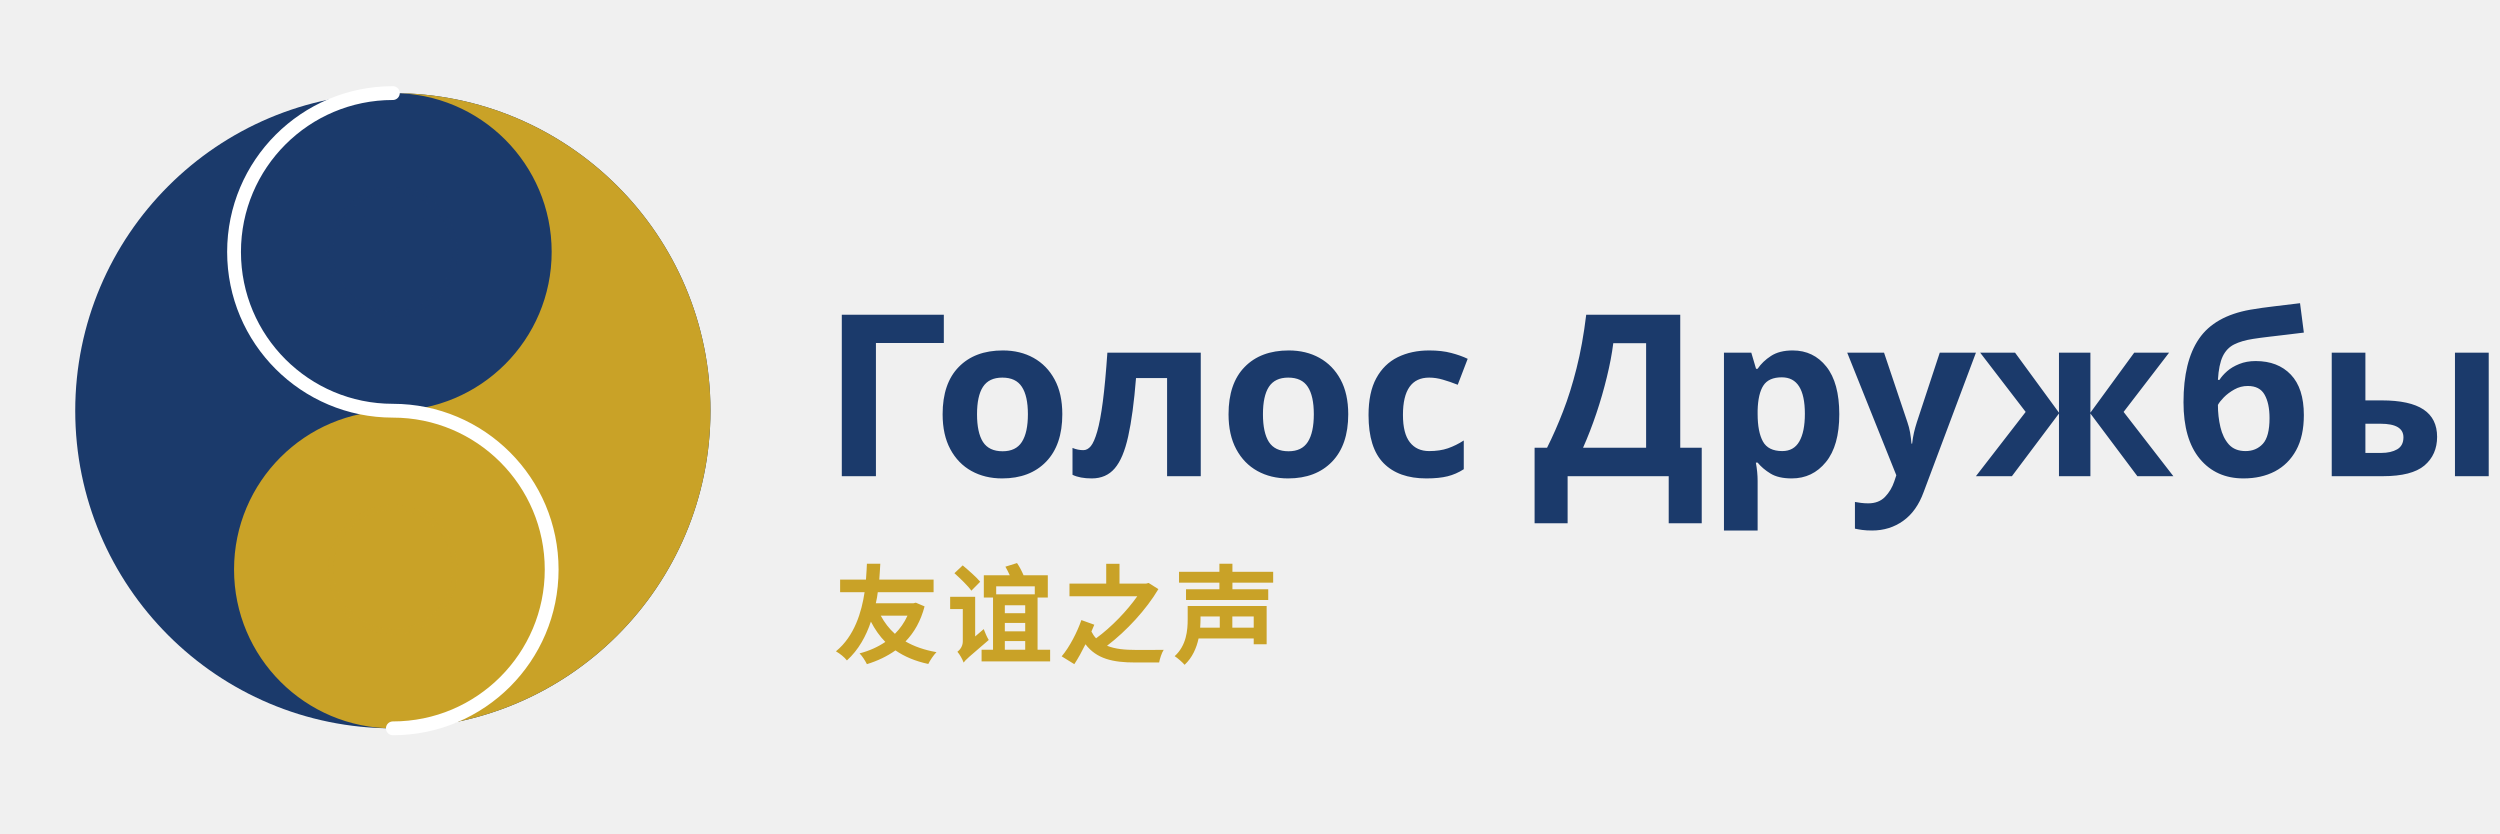
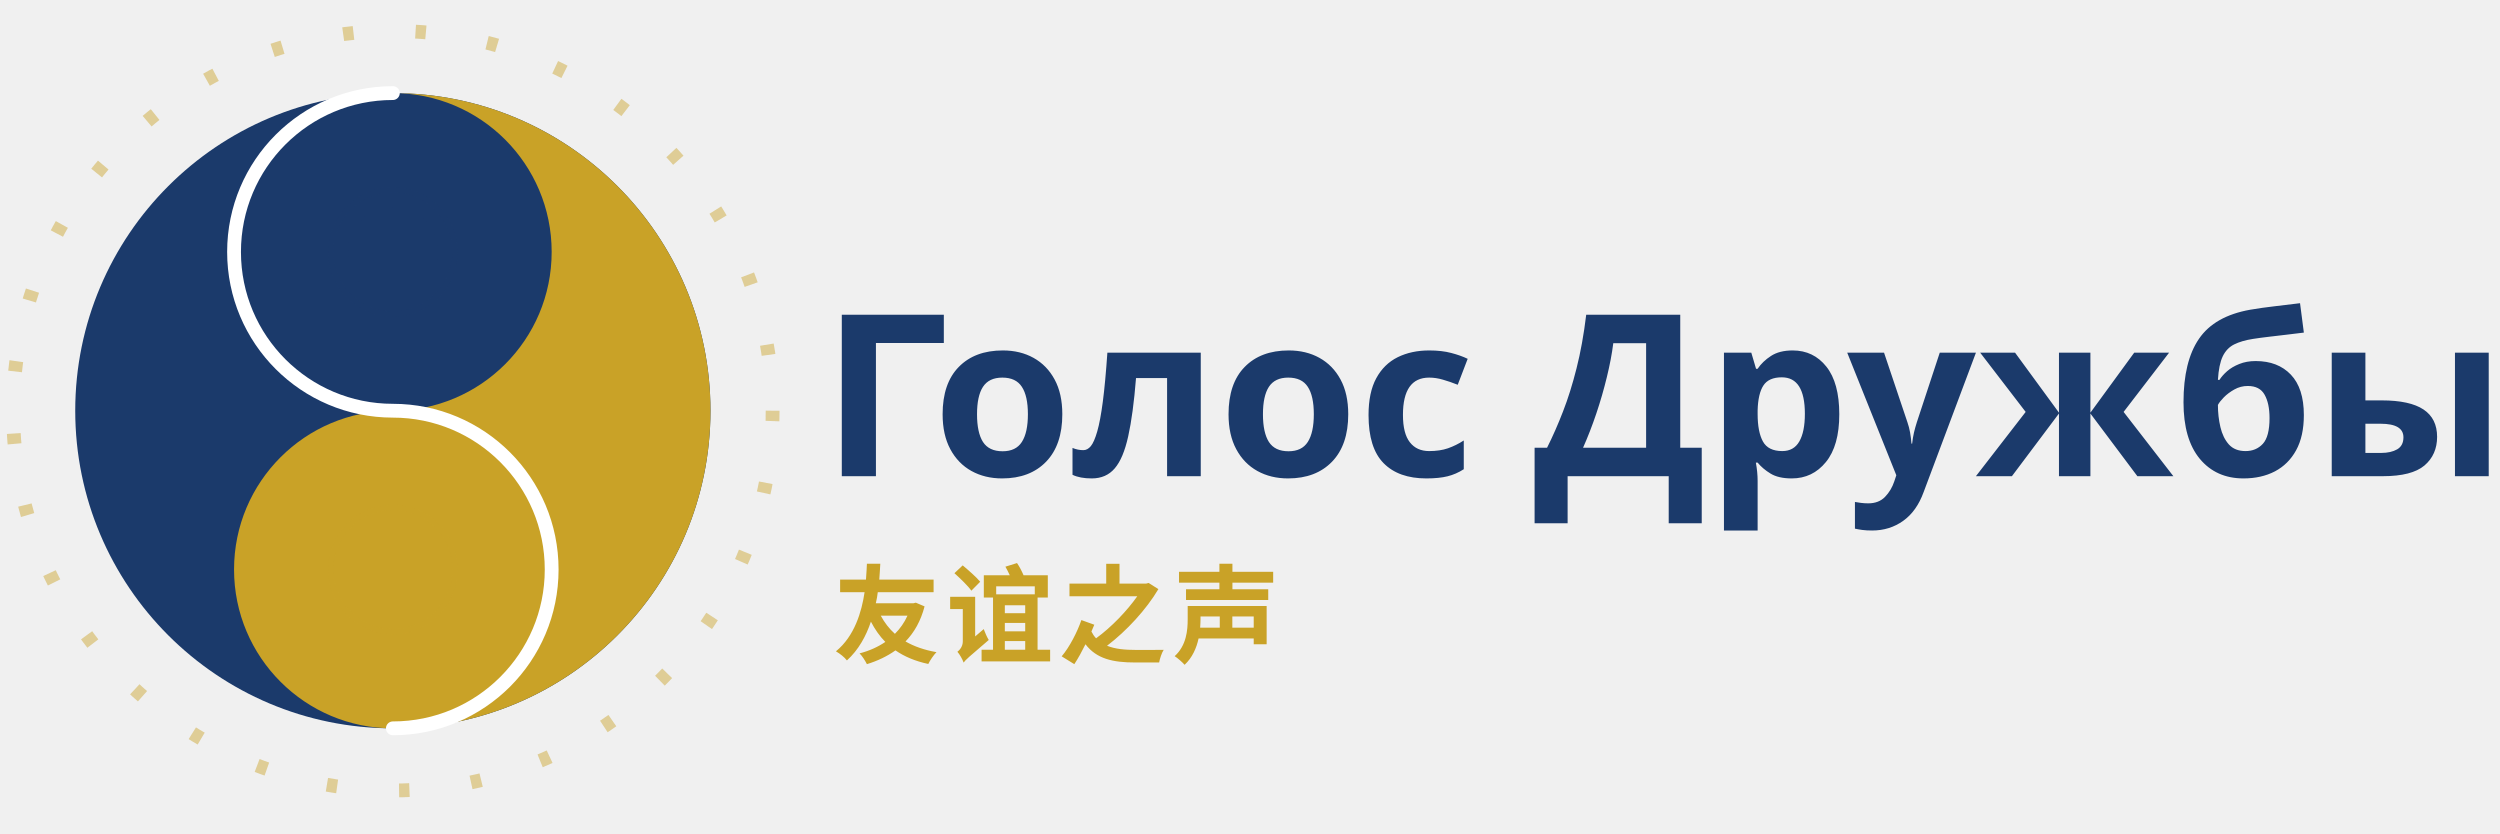
<svg xmlns="http://www.w3.org/2000/svg" viewBox="0 0 420 140" role="img" aria-label="Голос Дружбы 友谊之声">
  <g transform="translate(8,11) scale(0.58)">
+     <circle cx="100" cy="100" r="110" fill="none" stroke="#C9A227" stroke-width="4" stroke-dasharray="3 18" opacity="0.45" />
    <circle cx="100" cy="100" r="92" fill="#1B3A6B" />
    <path d="M100,8 a92,92 0 0 1 0,184 a46,46 0 0 1 0,-92 a46,46 0 0 0 0,-92 z" fill="#C9A227" />
    <path d="M100,8 a46,46 0 0 0 0,92 a46,46 0 0 1 0,92" fill="none" stroke="#FFFFFF" stroke-width="4" stroke-linecap="round" />
    <g transform="translate(100,54)">
      <circle r="6" fill="#1B3A6B" />
      <circle r="12" fill="none" stroke="#1B3A6B" stroke-width="2" />
      <circle r="18" fill="none" stroke="#1B3A6B" stroke-width="1.5" opacity="0.55" />
    </g>
    <g transform="translate(100,146)">
      <circle r="6" fill="#C9A227" />
      <circle r="12" fill="none" stroke="#C9A227" stroke-width="2" />
      <circle r="18" fill="none" stroke="#C9A227" stroke-width="1.5" opacity="0.55" />
    </g>
  </g>
  <text x="138" y="80" font-family="'Noto Sans','Segoe UI',sans-serif" font-size="38" font-weight="700" fill="#1B3A6B">Голос Дружбы</text>
  <text x="140" y="110" font-family="'PingFang SC','Microsoft YaHei','Noto Sans SC',sans-serif" font-size="18" font-weight="600" fill="#C9A227" letter-spacing="1">友谊之声</text>
</svg>
